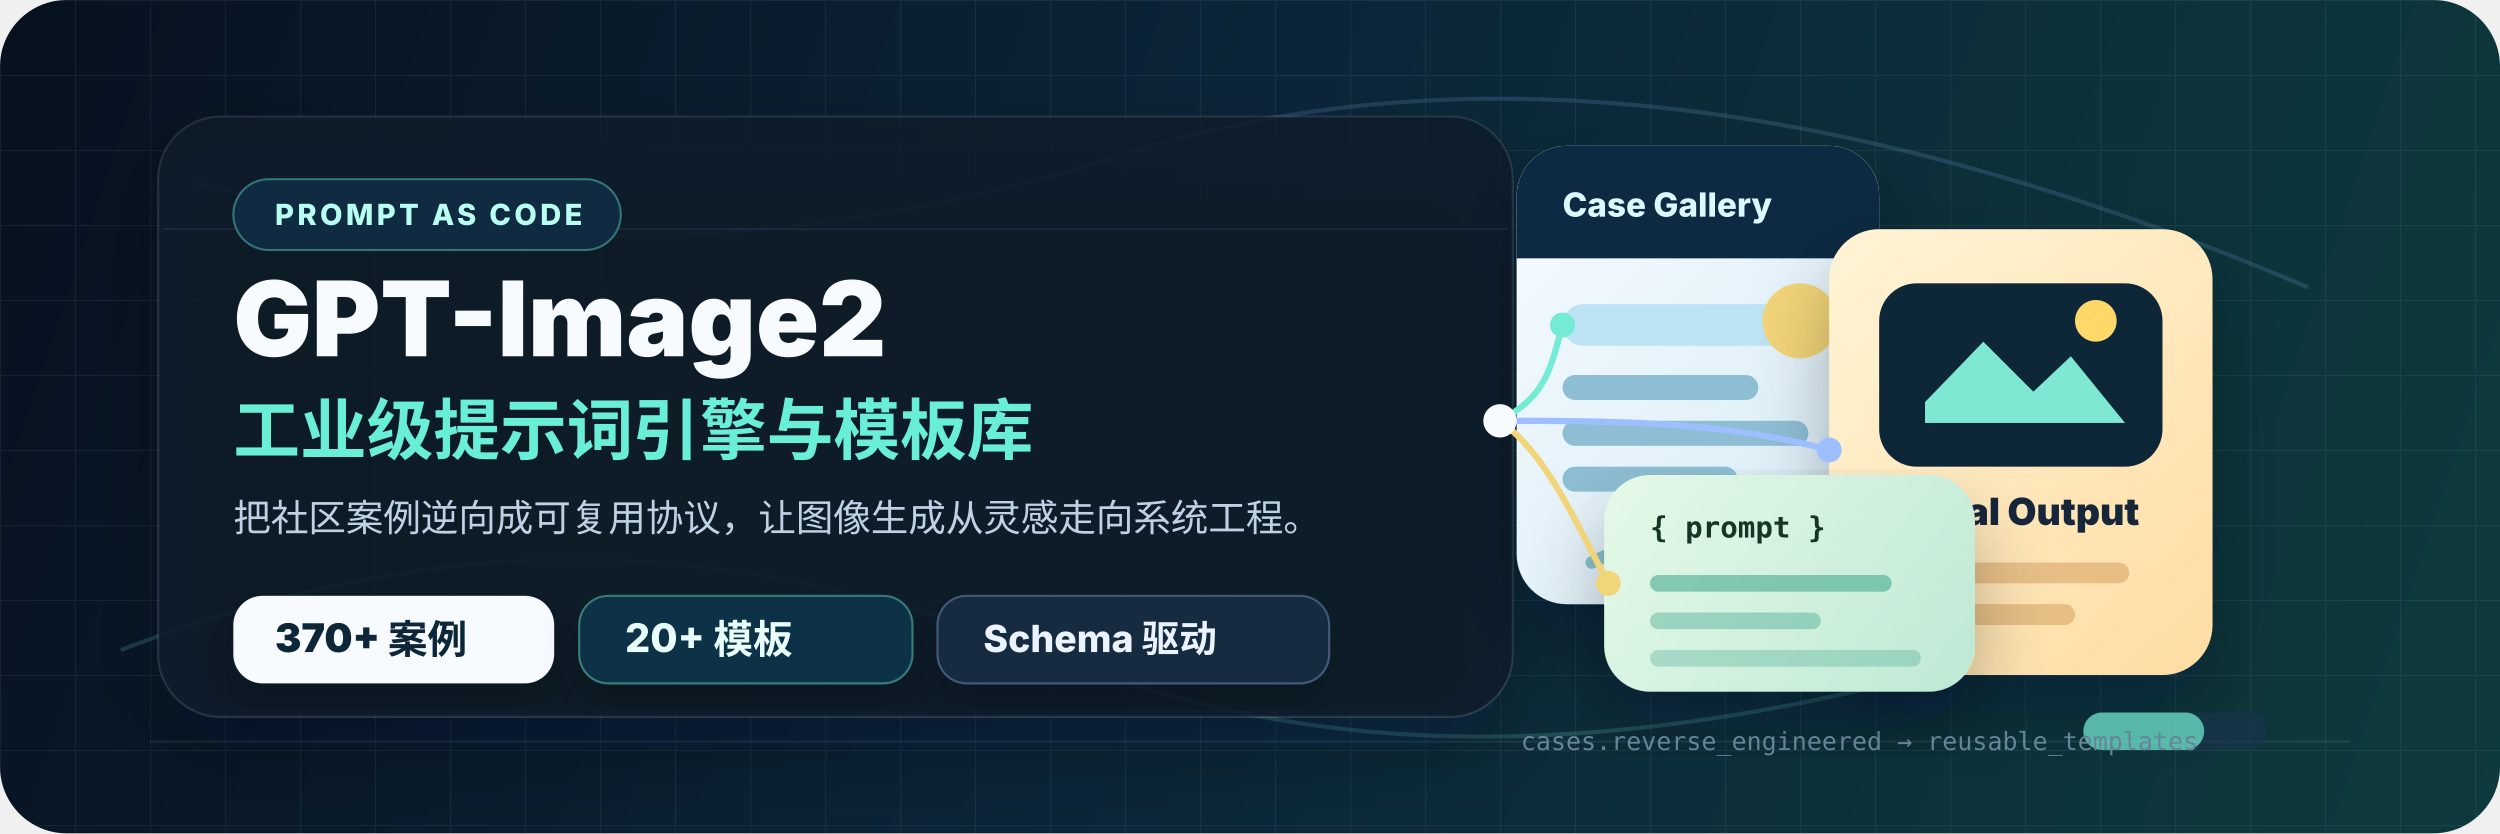
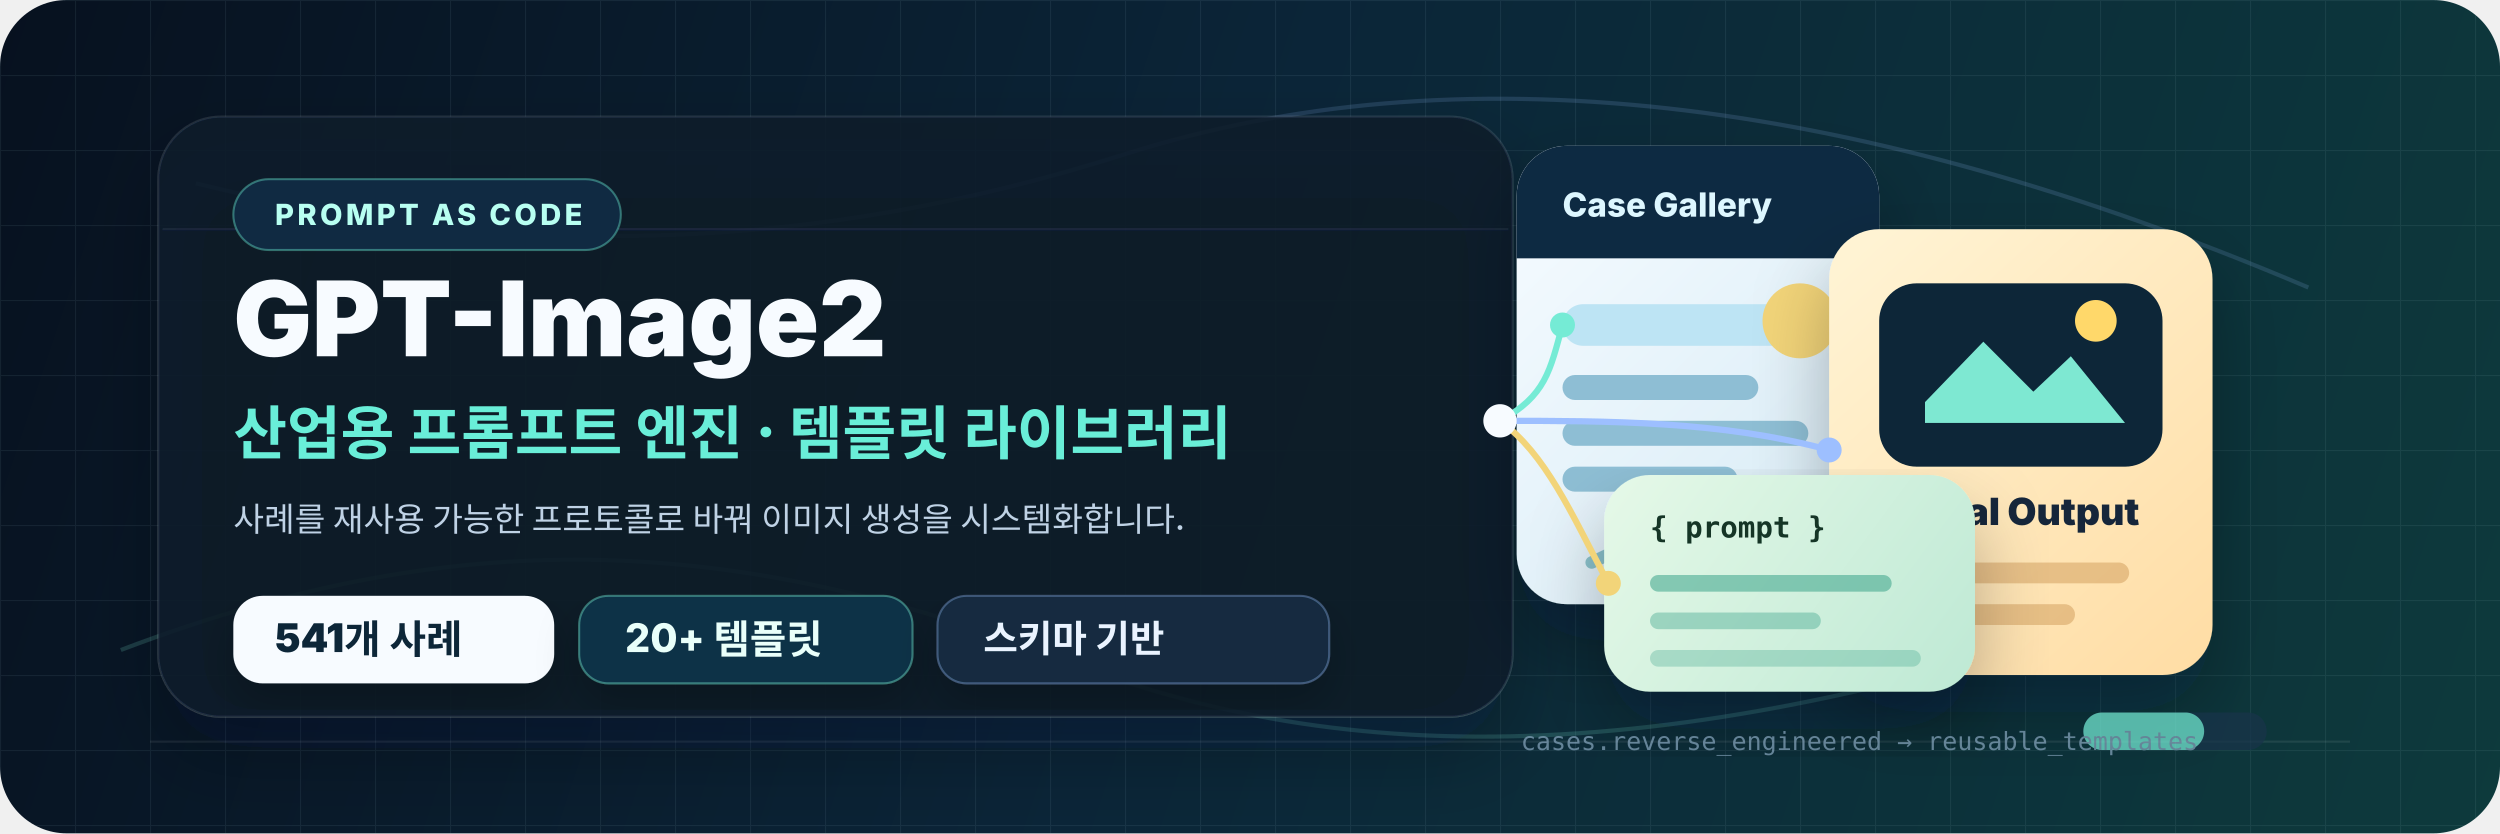
<svg xmlns="http://www.w3.org/2000/svg" width="1200" height="400" viewBox="0 0 1200 400" fill="none">
  <defs>
    <linearGradient id="bg" x1="0" y1="0" x2="1200" y2="400" gradientUnits="userSpaceOnUse">
      <stop stop-color="#07111F" />
      <stop offset="0.48" stop-color="#0B2538" />
      <stop offset="1" stop-color="#0D3A3C" />
    </linearGradient>
    <linearGradient id="accent" x1="204" y1="98" x2="694" y2="320" gradientUnits="userSpaceOnUse">
      <stop stop-color="#6BF3D7" />
      <stop offset="0.48" stop-color="#77B7FF" />
      <stop offset="1" stop-color="#F2D479" />
    </linearGradient>
    <linearGradient id="cardA" x1="751" y1="69" x2="912" y2="232" gradientUnits="userSpaceOnUse">
      <stop stop-color="#F5FBFF" />
      <stop offset="1" stop-color="#D9ECF6" />
    </linearGradient>
    <linearGradient id="cardB" x1="903" y1="110" x2="1078" y2="301" gradientUnits="userSpaceOnUse">
      <stop stop-color="#FFF3D3" />
      <stop offset="1" stop-color="#FFDDA5" />
    </linearGradient>
    <linearGradient id="cardC" x1="787" y1="219" x2="965" y2="351" gradientUnits="userSpaceOnUse">
      <stop stop-color="#E4F8E7" />
      <stop offset="1" stop-color="#B9E7D2" />
    </linearGradient>
    <pattern id="grid" width="36" height="36" patternUnits="userSpaceOnUse">
      <path d="M36 0H0V36" stroke="#B9D4EA" stroke-opacity="0.08" />
    </pattern>
    <filter id="softShadow" x="-20%" y="-20%" width="140%" height="150%" color-interpolation-filters="sRGB">
      <feDropShadow dx="0" dy="18" stdDeviation="18" flood-color="#010713" flood-opacity="0.28" />
    </filter>
    <filter id="smallShadow" x="-20%" y="-20%" width="140%" height="150%" color-interpolation-filters="sRGB">
      <feDropShadow dx="0" dy="10" stdDeviation="10" flood-color="#04101B" flood-opacity="0.2" />
    </filter>
    <clipPath id="clipCardA">
      <rect x="728" y="70" width="174" height="220" rx="24" />
    </clipPath>
    <clipPath id="clipCardB">
      <rect x="878" y="110" width="184" height="214" rx="24" />
    </clipPath>
    <clipPath id="clipCardC">
      <rect x="770" y="228" width="178" height="104" rx="22" />
    </clipPath>
  </defs>
  <rect width="1200" height="400" rx="32" fill="url(#bg)" />
  <rect width="1200" height="400" rx="32" fill="url(#grid)" />
  <path d="M58 312C226 248 360 259 514 318C654 372 820 368 1058 282" stroke="#7DEDD6" stroke-opacity="0.18" stroke-width="2" />
  <path d="M94 88C248 126 392 121 540 74C698 24 887 44 1108 138" stroke="#9BBFFF" stroke-opacity="0.16" stroke-width="2" />
  <path d="M72 356H1128" stroke="#FFFFFF" stroke-opacity="0.08" />
  <g filter="url(#softShadow)">
    <rect x="76" y="56" width="650" height="288" rx="30" fill="#0A1B2D" fill-opacity="0.88" stroke="#FFFFFF" stroke-opacity="0.1" />
    <path d="M78 110H724" stroke="#FFFFFF" stroke-opacity="0.07" />
  </g>
  <g>
    <rect x="112" y="86" width="186" height="34" rx="17" fill="#102A42" stroke="#68E8D0" stroke-opacity="0.42" />
-     <text x="132" y="108" fill="#B8FFF1" font-family="'SF Pro Display','PingFang SC','Microsoft YaHei',sans-serif" font-size="14" font-weight="800" letter-spacing="1.6">PROMPT AS CODE</text>
+     <text x="132" y="108" fill="#B8FFF1" font-family="'Pretendard','Noto Sans KR','Malgun Gothic','SF Pro Display',sans-serif" font-size="14" font-weight="800" letter-spacing="1.6">PROMPT AS CODE</text>
  </g>
-   <text x="112" y="171" fill="#F7FBFF" font-family="'SF Pro Display','PingFang SC','Microsoft YaHei',sans-serif" font-size="50" font-weight="850">GPT-Image2</text>
-   <text x="112" y="218" fill="#69EED8" font-family="'SF Pro Display','PingFang SC','Microsoft YaHei',sans-serif" font-size="32" font-weight="760">工业级提示词引擎与模板库</text>
-   <text x="112" y="255" fill="#BFD2E5" font-family="'SF Pro Text','PingFang SC','Microsoft YaHei',sans-serif" font-size="18" font-weight="500">把社区案例逆向成可复用协议，让图像生成从灵感走向系统工程。</text>
+   <text x="112" y="171" fill="#F7FBFF" font-family="'Pretendard','Noto Sans KR','Malgun Gothic','SF Pro Display',sans-serif" font-size="50" font-weight="850">GPT-Image2</text>
+   <text x="112" y="218" fill="#69EED8" font-family="'Pretendard','Noto Sans KR','Malgun Gothic','SF Pro Display',sans-serif" font-size="28" font-weight="760">산업용 프롬프트 엔진 · 템플릿 라이브러리</text>
+   <text x="112" y="255" fill="#BFD2E5" font-family="'Pretendard','Noto Sans KR','Malgun Gothic','SF Pro Text',sans-serif" font-size="16" font-weight="500">사례를 재사용 가능한 프로토콜로 바꿔 이미지 생성을 시스템화합니다.</text>
  <g filter="url(#smallShadow)">
    <rect x="112" y="286" width="154" height="42" rx="14" fill="#F7FBFF" />
-     <text x="132" y="313" fill="#0B2538" font-family="'SF Pro Display','PingFang SC','Microsoft YaHei',sans-serif" font-size="19" font-weight="850">370+ 案例</text>
+     <text x="132" y="313" fill="#0B2538" font-family="'Pretendard','Noto Sans KR','Malgun Gothic','SF Pro Display',sans-serif" font-size="19" font-weight="850">541개 사례</text>
  </g>
  <g filter="url(#smallShadow)">
    <rect x="278" y="286" width="160" height="42" rx="14" fill="#0E3246" stroke="#73EBD5" stroke-opacity="0.42" />
-     <text x="300" y="313" fill="#E9FFFA" font-family="'SF Pro Display','PingFang SC','Microsoft YaHei',sans-serif" font-size="19" font-weight="800">20+ 模板</text>
+     <text x="300" y="313" fill="#E9FFFA" font-family="'Pretendard','Noto Sans KR','Malgun Gothic','SF Pro Display',sans-serif" font-size="19" font-weight="800">20+ 템플릿</text>
  </g>
  <g filter="url(#smallShadow)">
    <rect x="450" y="286" width="188" height="42" rx="14" fill="#122B3F" stroke="#9DBFFF" stroke-opacity="0.34" />
-     <text x="472" y="313" fill="#EAF3FF" font-family="'SF Pro Display','PingFang SC','Microsoft YaHei',sans-serif" font-size="18" font-weight="760">Schema 驱动</text>
+     <text x="472" y="313" fill="#EAF3FF" font-family="'Pretendard','Noto Sans KR','Malgun Gothic','SF Pro Display',sans-serif" font-size="18" font-weight="760">스키마 기반</text>
  </g>
  <g filter="url(#softShadow)">
    <rect x="728" y="70" width="174" height="220" rx="24" fill="url(#cardA)" />
    <g clip-path="url(#clipCardA)">
      <rect x="728" y="70" width="174" height="54" fill="#102A42" />
-       <text x="750" y="104" fill="#DDF7FF" font-family="'SF Pro Text','PingFang SC','Microsoft YaHei',sans-serif" font-size="16" font-weight="760">Case Gallery</text>
+       <text x="750" y="104" fill="#DDF7FF" font-family="'Pretendard','Noto Sans KR','Malgun Gothic','SF Pro Text',sans-serif" font-size="16" font-weight="760">Case Gallery</text>
      <rect x="750" y="146" width="130" height="20" rx="10" fill="#BDE4F4" />
      <rect x="750" y="180" width="94" height="12" rx="6" fill="#8EBED4" />
      <rect x="750" y="202" width="118" height="12" rx="6" fill="#8EBED4" />
      <rect x="750" y="224" width="84" height="12" rx="6" fill="#8EBED4" />
      <path d="M856 261C824 250 798 253 764 270" stroke="#0F7C88" stroke-opacity="0.42" stroke-width="6" stroke-linecap="round" />
      <circle cx="864" cy="154" r="18" fill="#F2D479" />
    </g>
  </g>
  <g filter="url(#softShadow)">
    <rect x="878" y="110" width="184" height="214" rx="24" fill="url(#cardB)" />
    <g clip-path="url(#clipCardB)">
      <rect x="902" y="136" width="136" height="88" rx="18" fill="#0B2538" />
      <path d="M924 193L952 164L976 188L994 171L1020 203H924Z" fill="#7EE8D2" />
      <circle cx="1006" cy="154" r="10" fill="#FFD86B" />
-       <text x="902" y="252" fill="#17283A" font-family="'SF Pro Display','PingFang SC','Microsoft YaHei',sans-serif" font-size="18" font-weight="850">Visual Output</text>
+       <text x="902" y="252" fill="#17283A" font-family="'Pretendard','Noto Sans KR','Malgun Gothic','SF Pro Display',sans-serif" font-size="18" font-weight="850">Visual Output</text>
      <rect x="902" y="270" width="120" height="10" rx="5" fill="#C58D49" fill-opacity="0.42" />
      <rect x="902" y="290" width="94" height="10" rx="5" fill="#C58D49" fill-opacity="0.42" />
    </g>
  </g>
  <g filter="url(#softShadow)">
    <rect x="770" y="228" width="178" height="104" rx="22" fill="url(#cardC)" />
    <g clip-path="url(#clipCardC)">
      <text x="792" y="258" fill="#123527" font-family="'IBM Plex Mono','SFMono-Regular',monospace" font-size="14" font-weight="800">{ prompt }</text>
      <rect x="792" y="276" width="116" height="8" rx="4" fill="#2D9C83" fill-opacity="0.5" />
      <rect x="792" y="294" width="82" height="8" rx="4" fill="#2D9C83" fill-opacity="0.36" />
      <rect x="792" y="312" width="130" height="8" rx="4" fill="#2D9C83" fill-opacity="0.28" />
    </g>
  </g>
  <g>
    <path d="M720 202C742 190 744 178 750 156" stroke="#75EBD5" stroke-width="3" stroke-linecap="round" />
    <path d="M720 202C742 218 754 246 772 280" stroke="#F2D479" stroke-width="3" stroke-linecap="round" />
    <path d="M720 202C772 202 826 202 878 216" stroke="#9DBFFF" stroke-width="3" stroke-linecap="round" />
    <circle cx="720" cy="202" r="8" fill="#F7FBFF" />
    <circle cx="750" cy="156" r="6" fill="#75EBD5" />
    <circle cx="772" cy="280" r="6" fill="#F2D479" />
    <circle cx="878" cy="216" r="6" fill="#9DBFFF" />
  </g>
  <g opacity="0.72">
    <rect x="1000" y="342" width="88" height="18" rx="9" fill="#17334A" />
    <rect x="1000" y="342" width="58" height="18" rx="9" fill="#75EBD5" />
    <text x="730" y="360" fill="#86A5BD" font-family="'IBM Plex Mono','SFMono-Regular',monospace" font-size="12">cases.reverse_engineered → reusable_templates</text>
  </g>
</svg>
